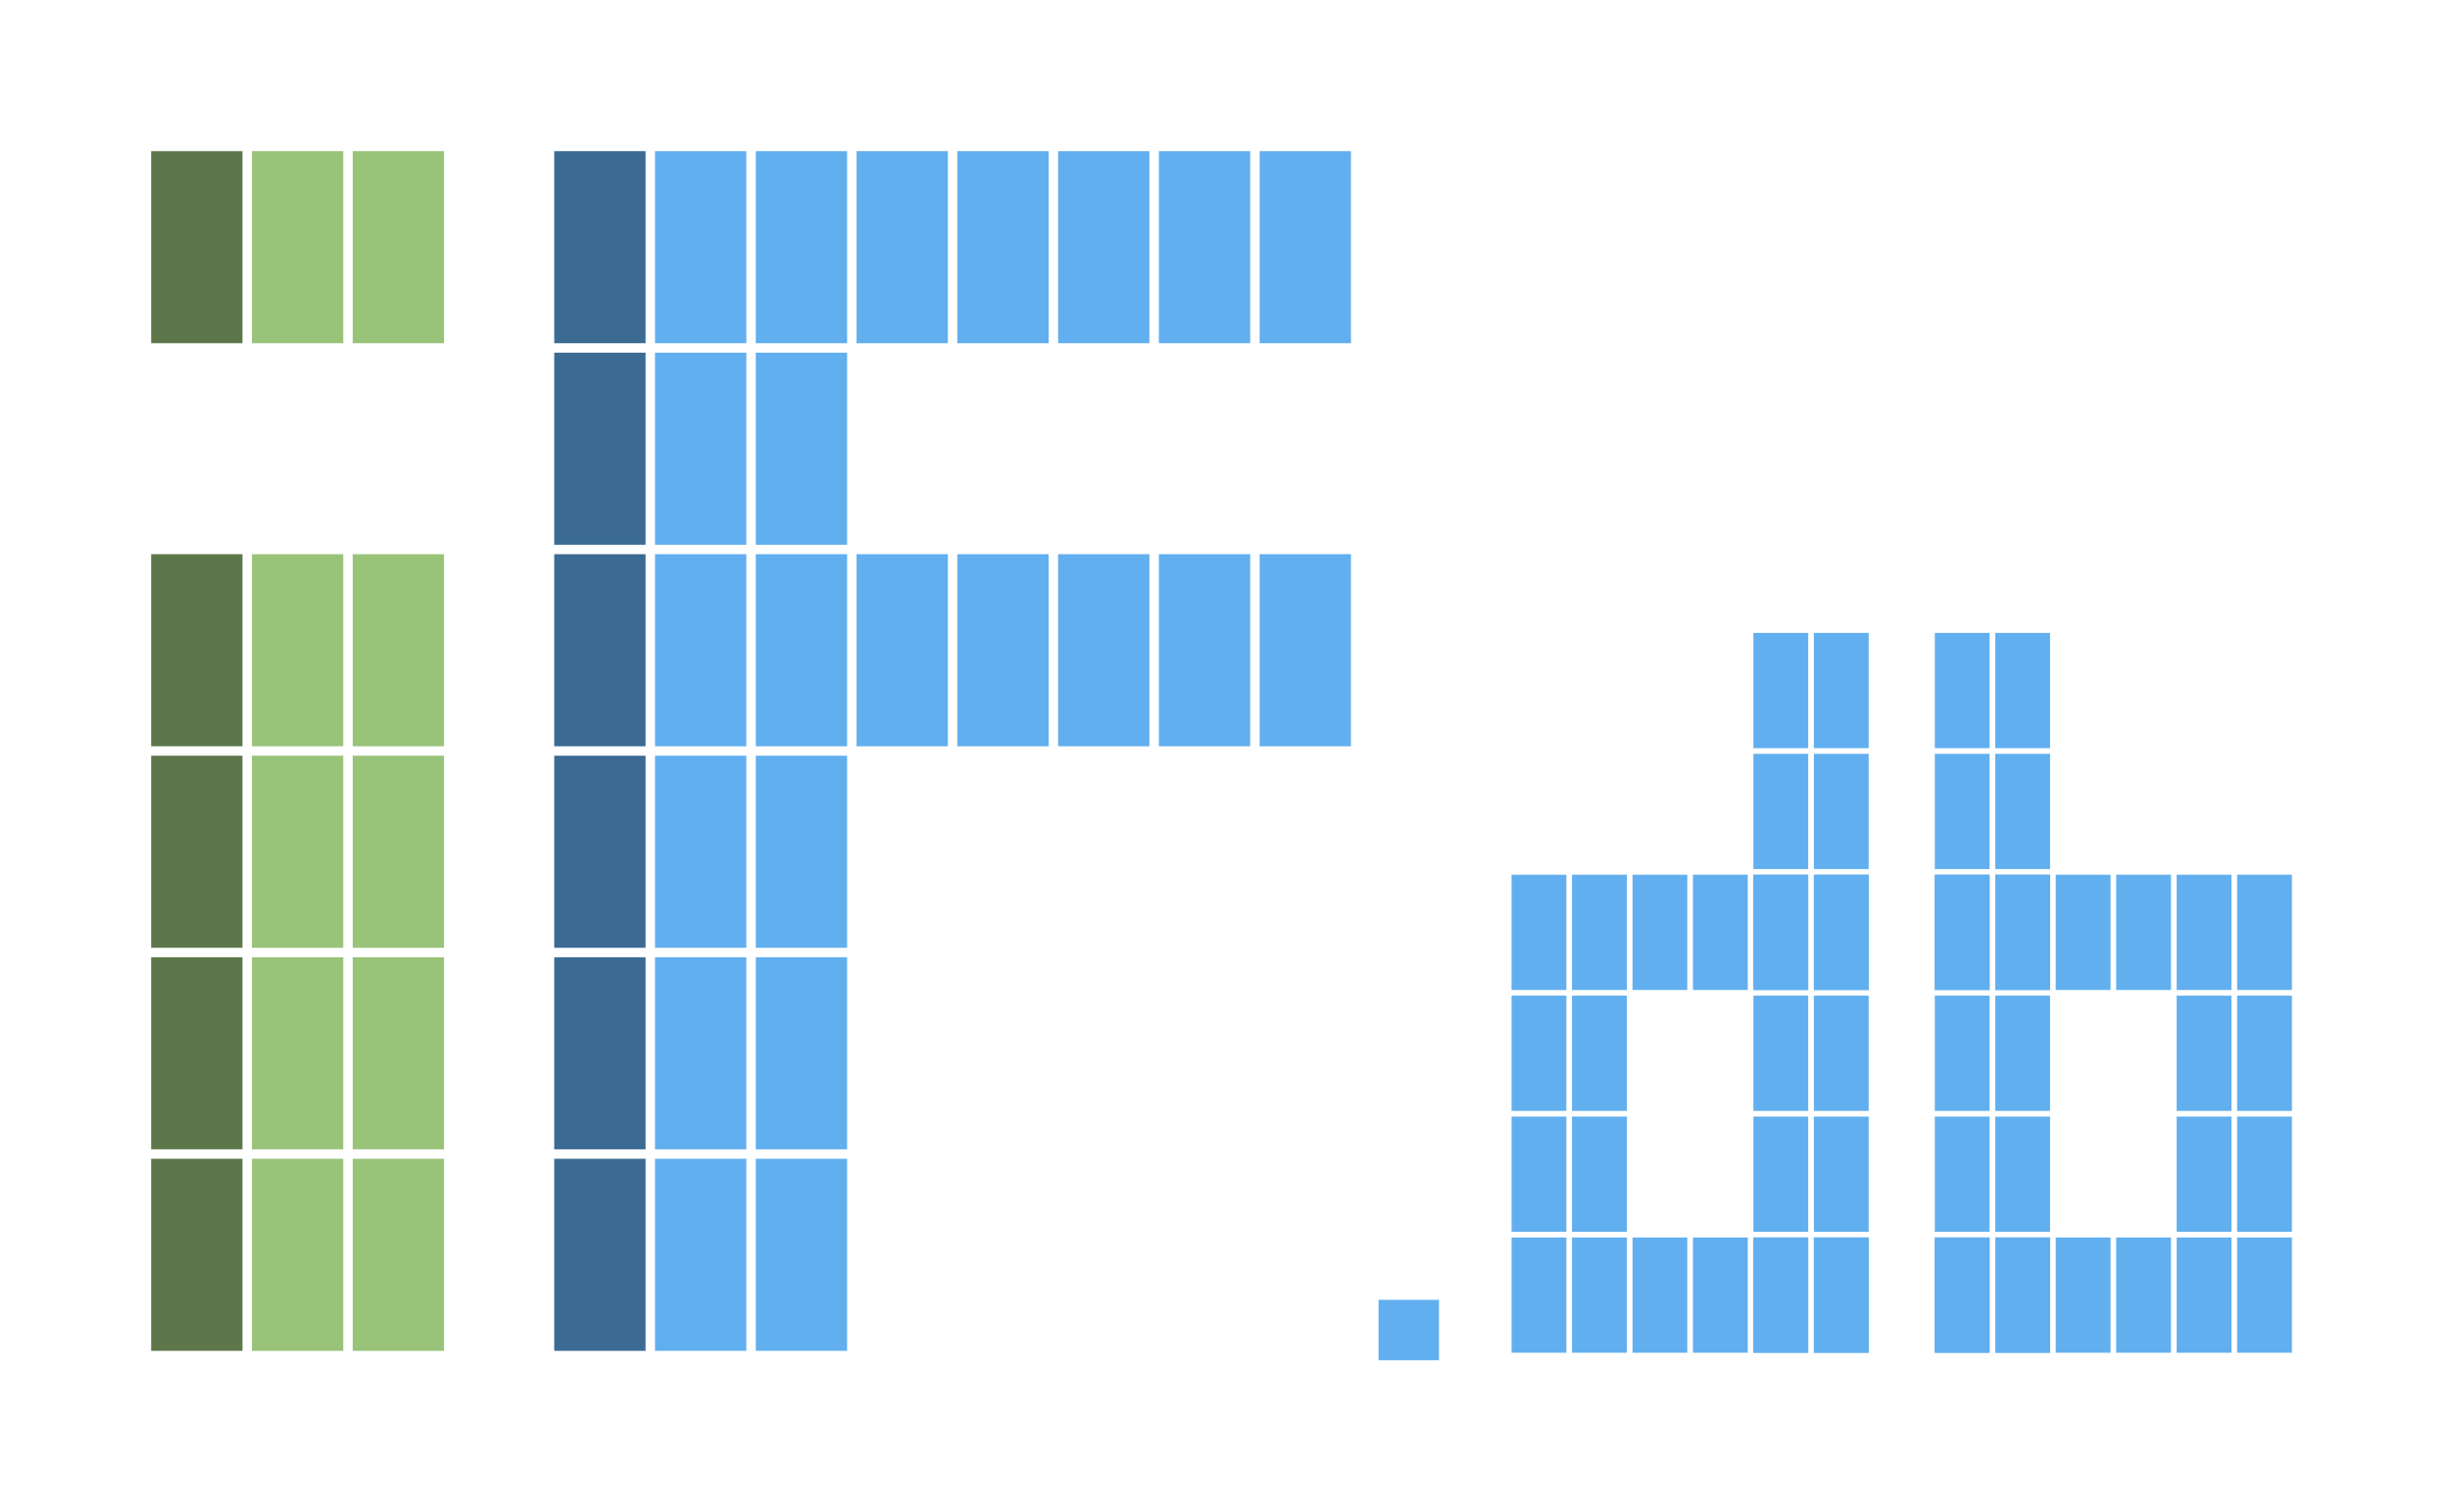
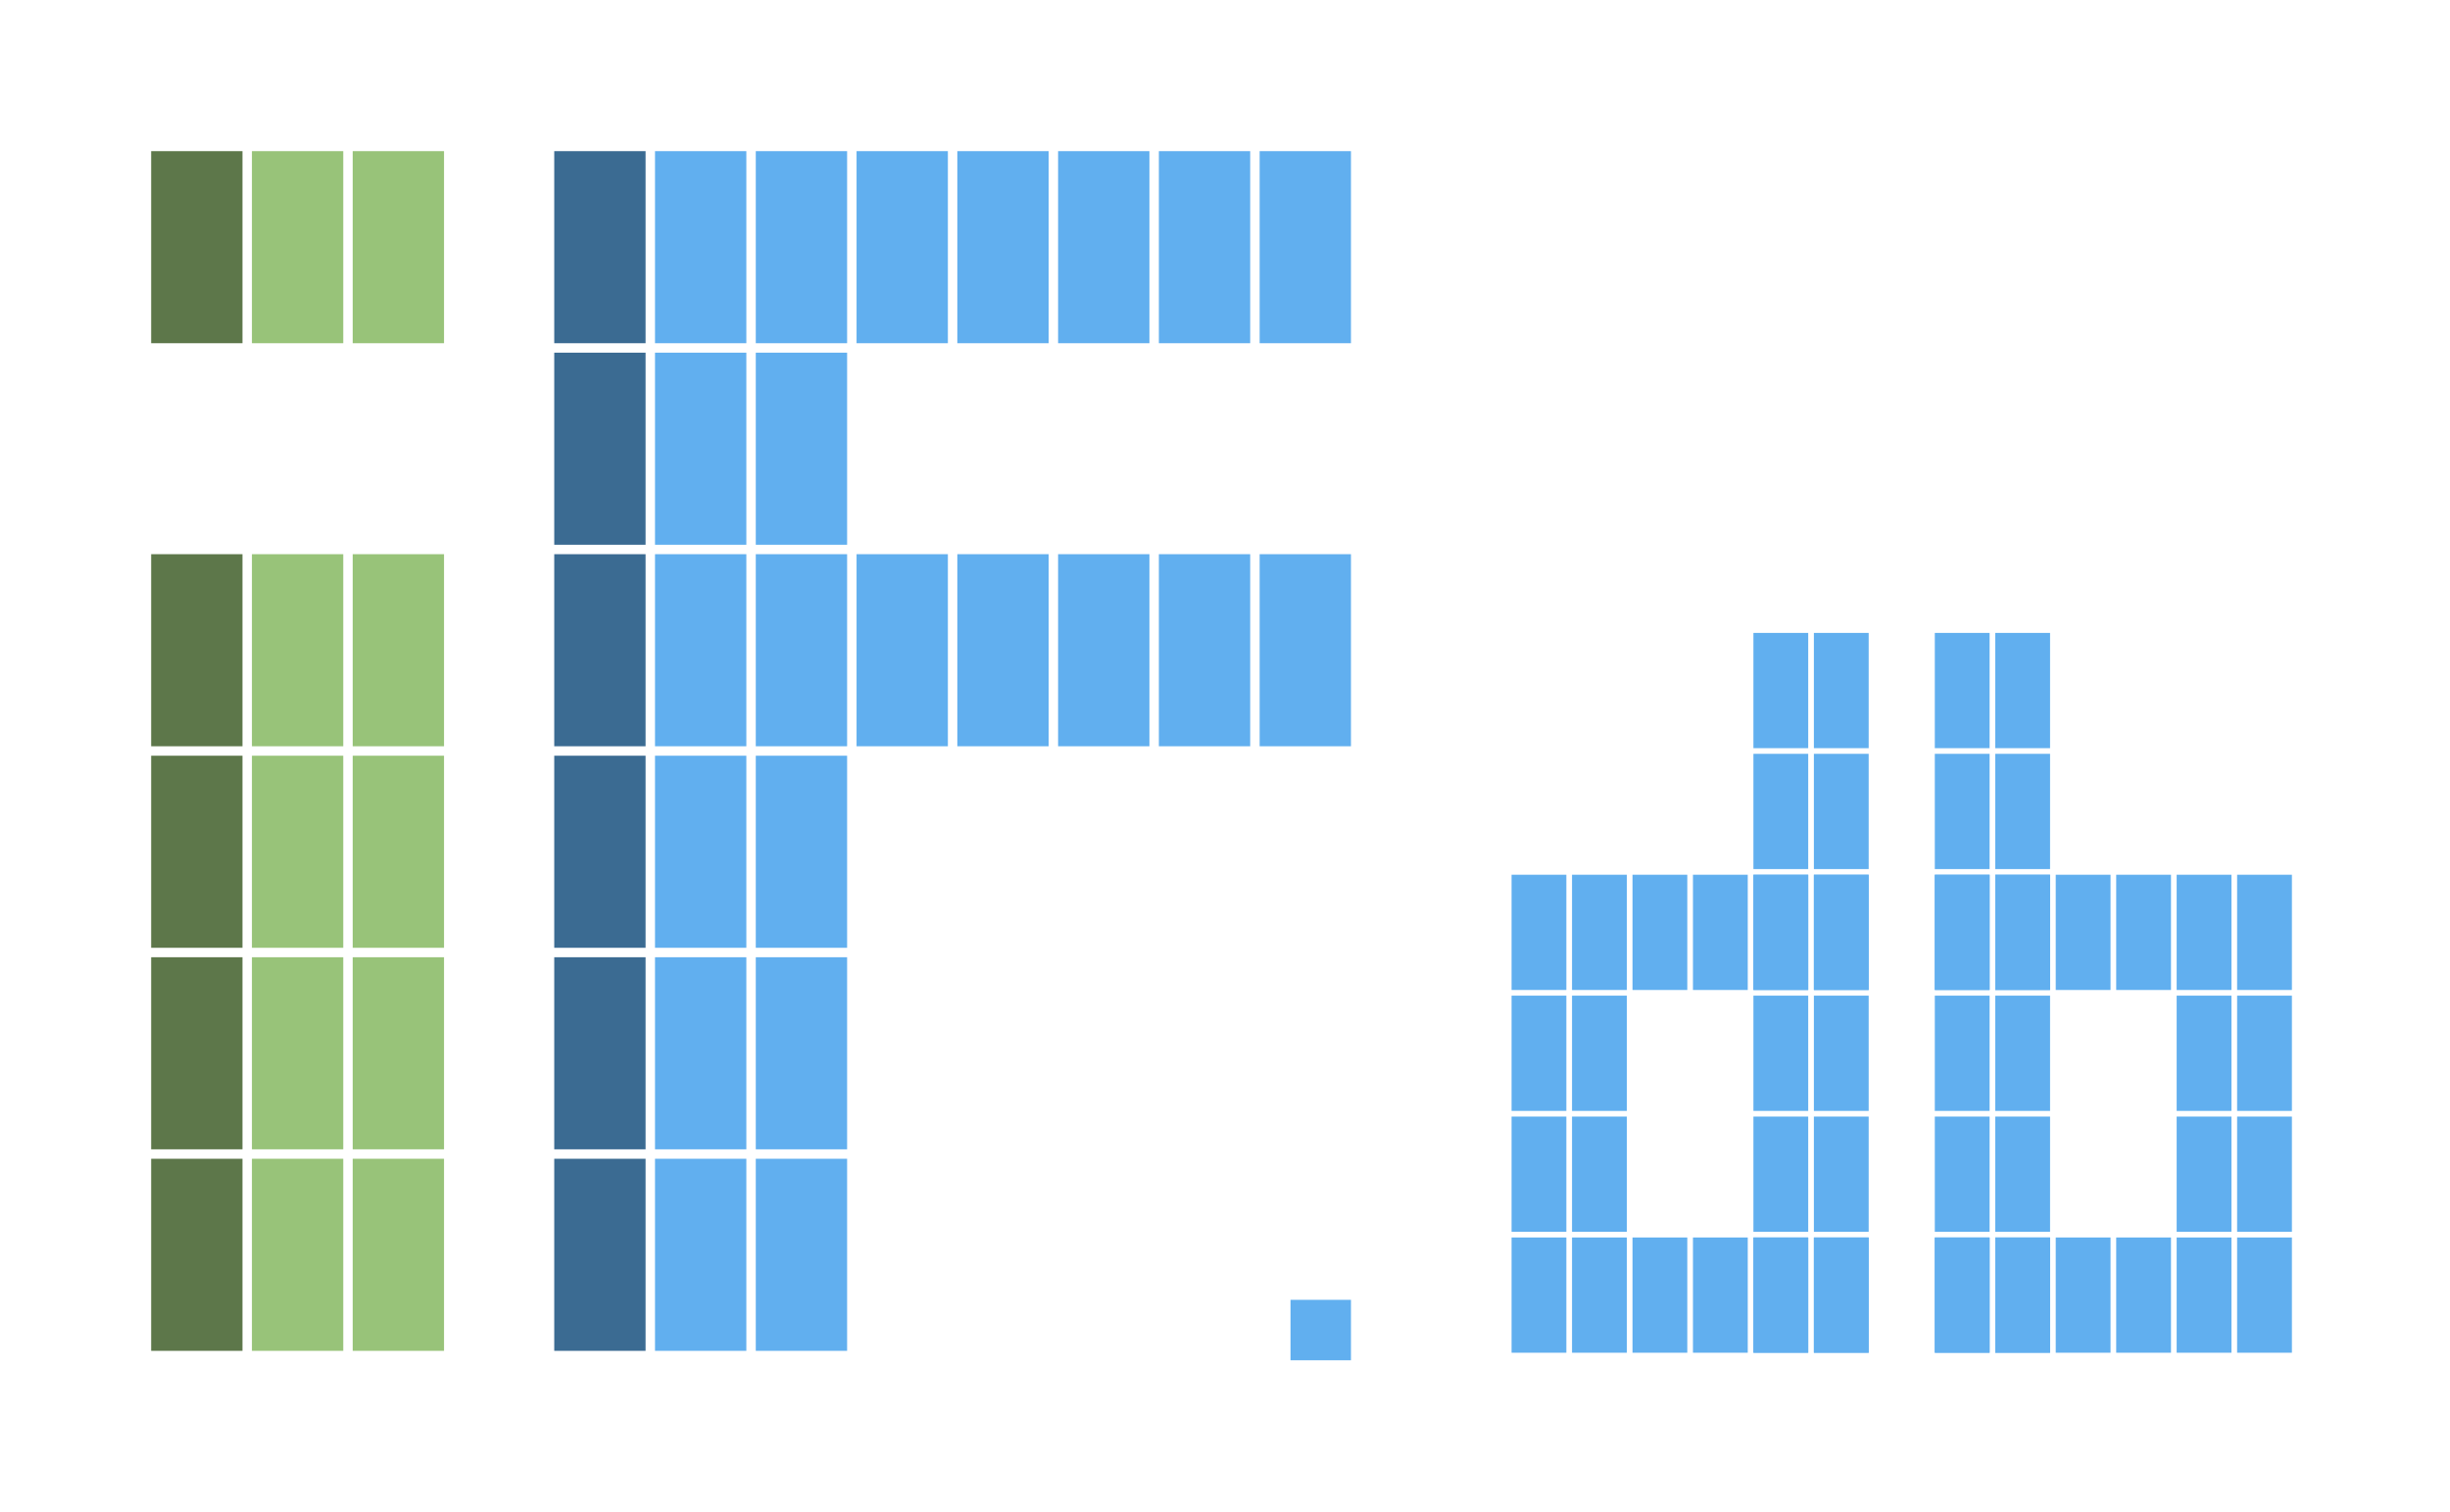
<svg xmlns="http://www.w3.org/2000/svg" width="778" height="480" viewBox="0 0 778 480">
  <defs>
    <linearGradient id="gm" gradientUnits="userSpaceOnUse" x1="144" y1="48" x2="400" y2="432">
      <stop offset="0" stop-color="#98c379" />
      <stop offset="1" stop-color="#61afef" />
    </linearGradient>
    <linearGradient id="gd" gradientUnits="userSpaceOnUse" x1="144" y1="48" x2="400" y2="432">
      <stop offset="0" stop-color="#5d774a" />
      <stop offset="1" stop-color="#3b6b92" />
    </linearGradient>
  </defs>
  <rect x="48" y="48" width="29" height="61" fill="#5d774a" />
  <rect x="80" y="48" width="29" height="61" fill="#98c379" />
  <rect x="112" y="48" width="29" height="61" fill="#98c379" />
  <rect x="48" y="176" width="29" height="61" fill="#5d774a" />
  <rect x="80" y="176" width="29" height="61" fill="#98c379" />
  <rect x="112" y="176" width="29" height="61" fill="#98c379" />
  <rect x="48" y="240" width="29" height="61" fill="#5d774a" />
  <rect x="80" y="240" width="29" height="61" fill="#98c379" />
  <rect x="112" y="240" width="29" height="61" fill="#98c379" />
  <rect x="48" y="304" width="29" height="61" fill="#5d774a" />
  <rect x="80" y="304" width="29" height="61" fill="#98c379" />
  <rect x="112" y="304" width="29" height="61" fill="#98c379" />
  <rect x="48" y="368" width="29" height="61" fill="#5d774a" />
  <rect x="80" y="368" width="29" height="61" fill="#98c379" />
  <rect x="112" y="368" width="29" height="61" fill="#98c379" />
  <rect x="176" y="48" width="29" height="61" fill="#3b6b92" />
  <rect x="208" y="48" width="29" height="61" fill="#61afef" />
  <rect x="240" y="48" width="29" height="61" fill="#61afef" />
  <rect x="272" y="48" width="29" height="61" fill="#61afef" />
  <rect x="304" y="48" width="29" height="61" fill="#61afef" />
  <rect x="336" y="48" width="29" height="61" fill="#61afef" />
  <rect x="368" y="48" width="29" height="61" fill="#61afef" />
  <rect x="400" y="48" width="29" height="61" fill="#61afef" />
  <rect x="176" y="112" width="29" height="61" fill="#3b6b92" />
  <rect x="208" y="112" width="29" height="61" fill="#61afef" />
  <rect x="240" y="112" width="29" height="61" fill="#61afef" />
  <rect x="176" y="176" width="29" height="61" fill="#3b6b92" />
  <rect x="208" y="176" width="29" height="61" fill="#61afef" />
  <rect x="240" y="176" width="29" height="61" fill="#61afef" />
  <rect x="272" y="176" width="29" height="61" fill="#61afef" />
  <rect x="304" y="176" width="29" height="61" fill="#61afef" />
  <rect x="336" y="176" width="29" height="61" fill="#61afef" />
  <rect x="368" y="176" width="29" height="61" fill="#61afef" />
  <rect x="400" y="176" width="29" height="61" fill="#61afef" />
  <rect x="176" y="240" width="29" height="61" fill="#3b6b92" />
  <rect x="208" y="240" width="29" height="61" fill="#61afef" />
  <rect x="240" y="240" width="29" height="61" fill="#61afef" />
  <rect x="176" y="304" width="29" height="61" fill="#3b6b92" />
  <rect x="208" y="304" width="29" height="61" fill="#61afef" />
  <rect x="240" y="304" width="29" height="61" fill="#61afef" />
  <rect x="176" y="368" width="29" height="61" fill="#3b6b92" />
  <rect x="208" y="368" width="29" height="61" fill="#61afef" />
  <rect x="240" y="368" width="29" height="61" fill="#61afef" />
  <rect x="556.8" y="201" width="17.4" height="36.6" fill="#61afef" />
  <rect x="576" y="201" width="17.4" height="36.6" fill="#61afef" />
  <rect x="556.8" y="239.4" width="17.4" height="36.6" fill="#61afef" />
  <rect x="576" y="239.4" width="17.4" height="36.6" fill="#61afef" />
  <rect x="556.8" y="277.8" width="17.4" height="36.6" fill="#61afef" />
  <rect x="576" y="277.8" width="17.4" height="36.6" fill="#61afef" />
  <rect x="556.8" y="316.2" width="17.4" height="36.6" fill="#61afef" />
  <rect x="576" y="316.2" width="17.4" height="36.6" fill="#61afef" />
  <rect x="556.8" y="354.6" width="17.4" height="36.6" fill="#61afef" />
  <rect x="576" y="354.6" width="17.4" height="36.6" fill="#61afef" />
  <rect x="556.8" y="393" width="17.4" height="36.6" fill="#61afef" />
  <rect x="576" y="393" width="17.4" height="36.6" fill="#61afef" />
  <rect x="480" y="277.8" width="17.4" height="36.6" fill="#61afef" />
  <rect x="499.2" y="277.8" width="17.4" height="36.6" fill="#61afef" />
  <rect x="518.4" y="277.8" width="17.4" height="36.6" fill="#61afef" />
  <rect x="537.6" y="277.8" width="17.4" height="36.6" fill="#61afef" />
  <rect x="556.8" y="277.8" width="17.4" height="36.6" fill="#61afef" />
  <rect x="576" y="277.8" width="17.4" height="36.6" fill="#61afef" />
  <rect x="480" y="316.2" width="17.4" height="36.6" fill="#61afef" />
  <rect x="499.2" y="316.2" width="17.4" height="36.6" fill="#61afef" />
  <rect x="480" y="354.6" width="17.4" height="36.6" fill="#61afef" />
  <rect x="499.2" y="354.6" width="17.4" height="36.6" fill="#61afef" />
  <rect x="480" y="393" width="17.4" height="36.6" fill="#61afef" />
  <rect x="499.2" y="393" width="17.4" height="36.6" fill="#61afef" />
  <rect x="518.4" y="393" width="17.4" height="36.6" fill="#61afef" />
  <rect x="537.6" y="393" width="17.4" height="36.6" fill="#61afef" />
  <rect x="556.8" y="393" width="17.4" height="36.6" fill="#61afef" />
  <rect x="576" y="393" width="17.4" height="36.6" fill="#61afef" />
  <rect x="614.4" y="201" width="17.4" height="36.6" fill="#61afef" />
  <rect x="633.6" y="201" width="17.4" height="36.6" fill="#61afef" />
  <rect x="614.4" y="239.4" width="17.4" height="36.6" fill="#61afef" />
  <rect x="633.6" y="239.4" width="17.4" height="36.6" fill="#61afef" />
  <rect x="614.4" y="277.8" width="17.4" height="36.6" fill="#61afef" />
  <rect x="633.6" y="277.8" width="17.4" height="36.6" fill="#61afef" />
  <rect x="614.4" y="316.2" width="17.4" height="36.6" fill="#61afef" />
  <rect x="633.6" y="316.2" width="17.4" height="36.6" fill="#61afef" />
  <rect x="614.4" y="354.6" width="17.4" height="36.6" fill="#61afef" />
  <rect x="633.6" y="354.6" width="17.4" height="36.6" fill="#61afef" />
  <rect x="614.4" y="393" width="17.4" height="36.6" fill="#61afef" />
  <rect x="633.6" y="393" width="17.4" height="36.6" fill="#61afef" />
  <rect x="614.4" y="277.8" width="17.4" height="36.6" fill="#61afef" />
  <rect x="633.6" y="277.8" width="17.4" height="36.6" fill="#61afef" />
  <rect x="652.8" y="277.8" width="17.4" height="36.6" fill="#61afef" />
  <rect x="672" y="277.8" width="17.4" height="36.6" fill="#61afef" />
  <rect x="691.2" y="277.8" width="17.4" height="36.6" fill="#61afef" />
  <rect x="710.4" y="277.8" width="17.4" height="36.6" fill="#61afef" />
  <rect x="691.2" y="316.2" width="17.4" height="36.6" fill="#61afef" />
  <rect x="710.4" y="316.2" width="17.4" height="36.6" fill="#61afef" />
  <rect x="691.2" y="354.6" width="17.4" height="36.6" fill="#61afef" />
  <rect x="710.4" y="354.6" width="17.4" height="36.6" fill="#61afef" />
  <rect x="614.4" y="393" width="17.4" height="36.6" fill="#61afef" />
  <rect x="633.6" y="393" width="17.4" height="36.6" fill="#61afef" />
  <rect x="652.8" y="393" width="17.4" height="36.6" fill="#61afef" />
  <rect x="672" y="393" width="17.4" height="36.6" fill="#61afef" />
  <rect x="691.2" y="393" width="17.4" height="36.6" fill="#61afef" />
  <rect x="710.4" y="393" width="17.4" height="36.6" fill="#61afef" />
-   <rect x="437.76" y="412.8" width="19.2" height="19.2" fill="#61afef" />
+   <rect x="409.8" y="412.8" width="19.2" height="19.2" fill="#61afef" />
</svg>
